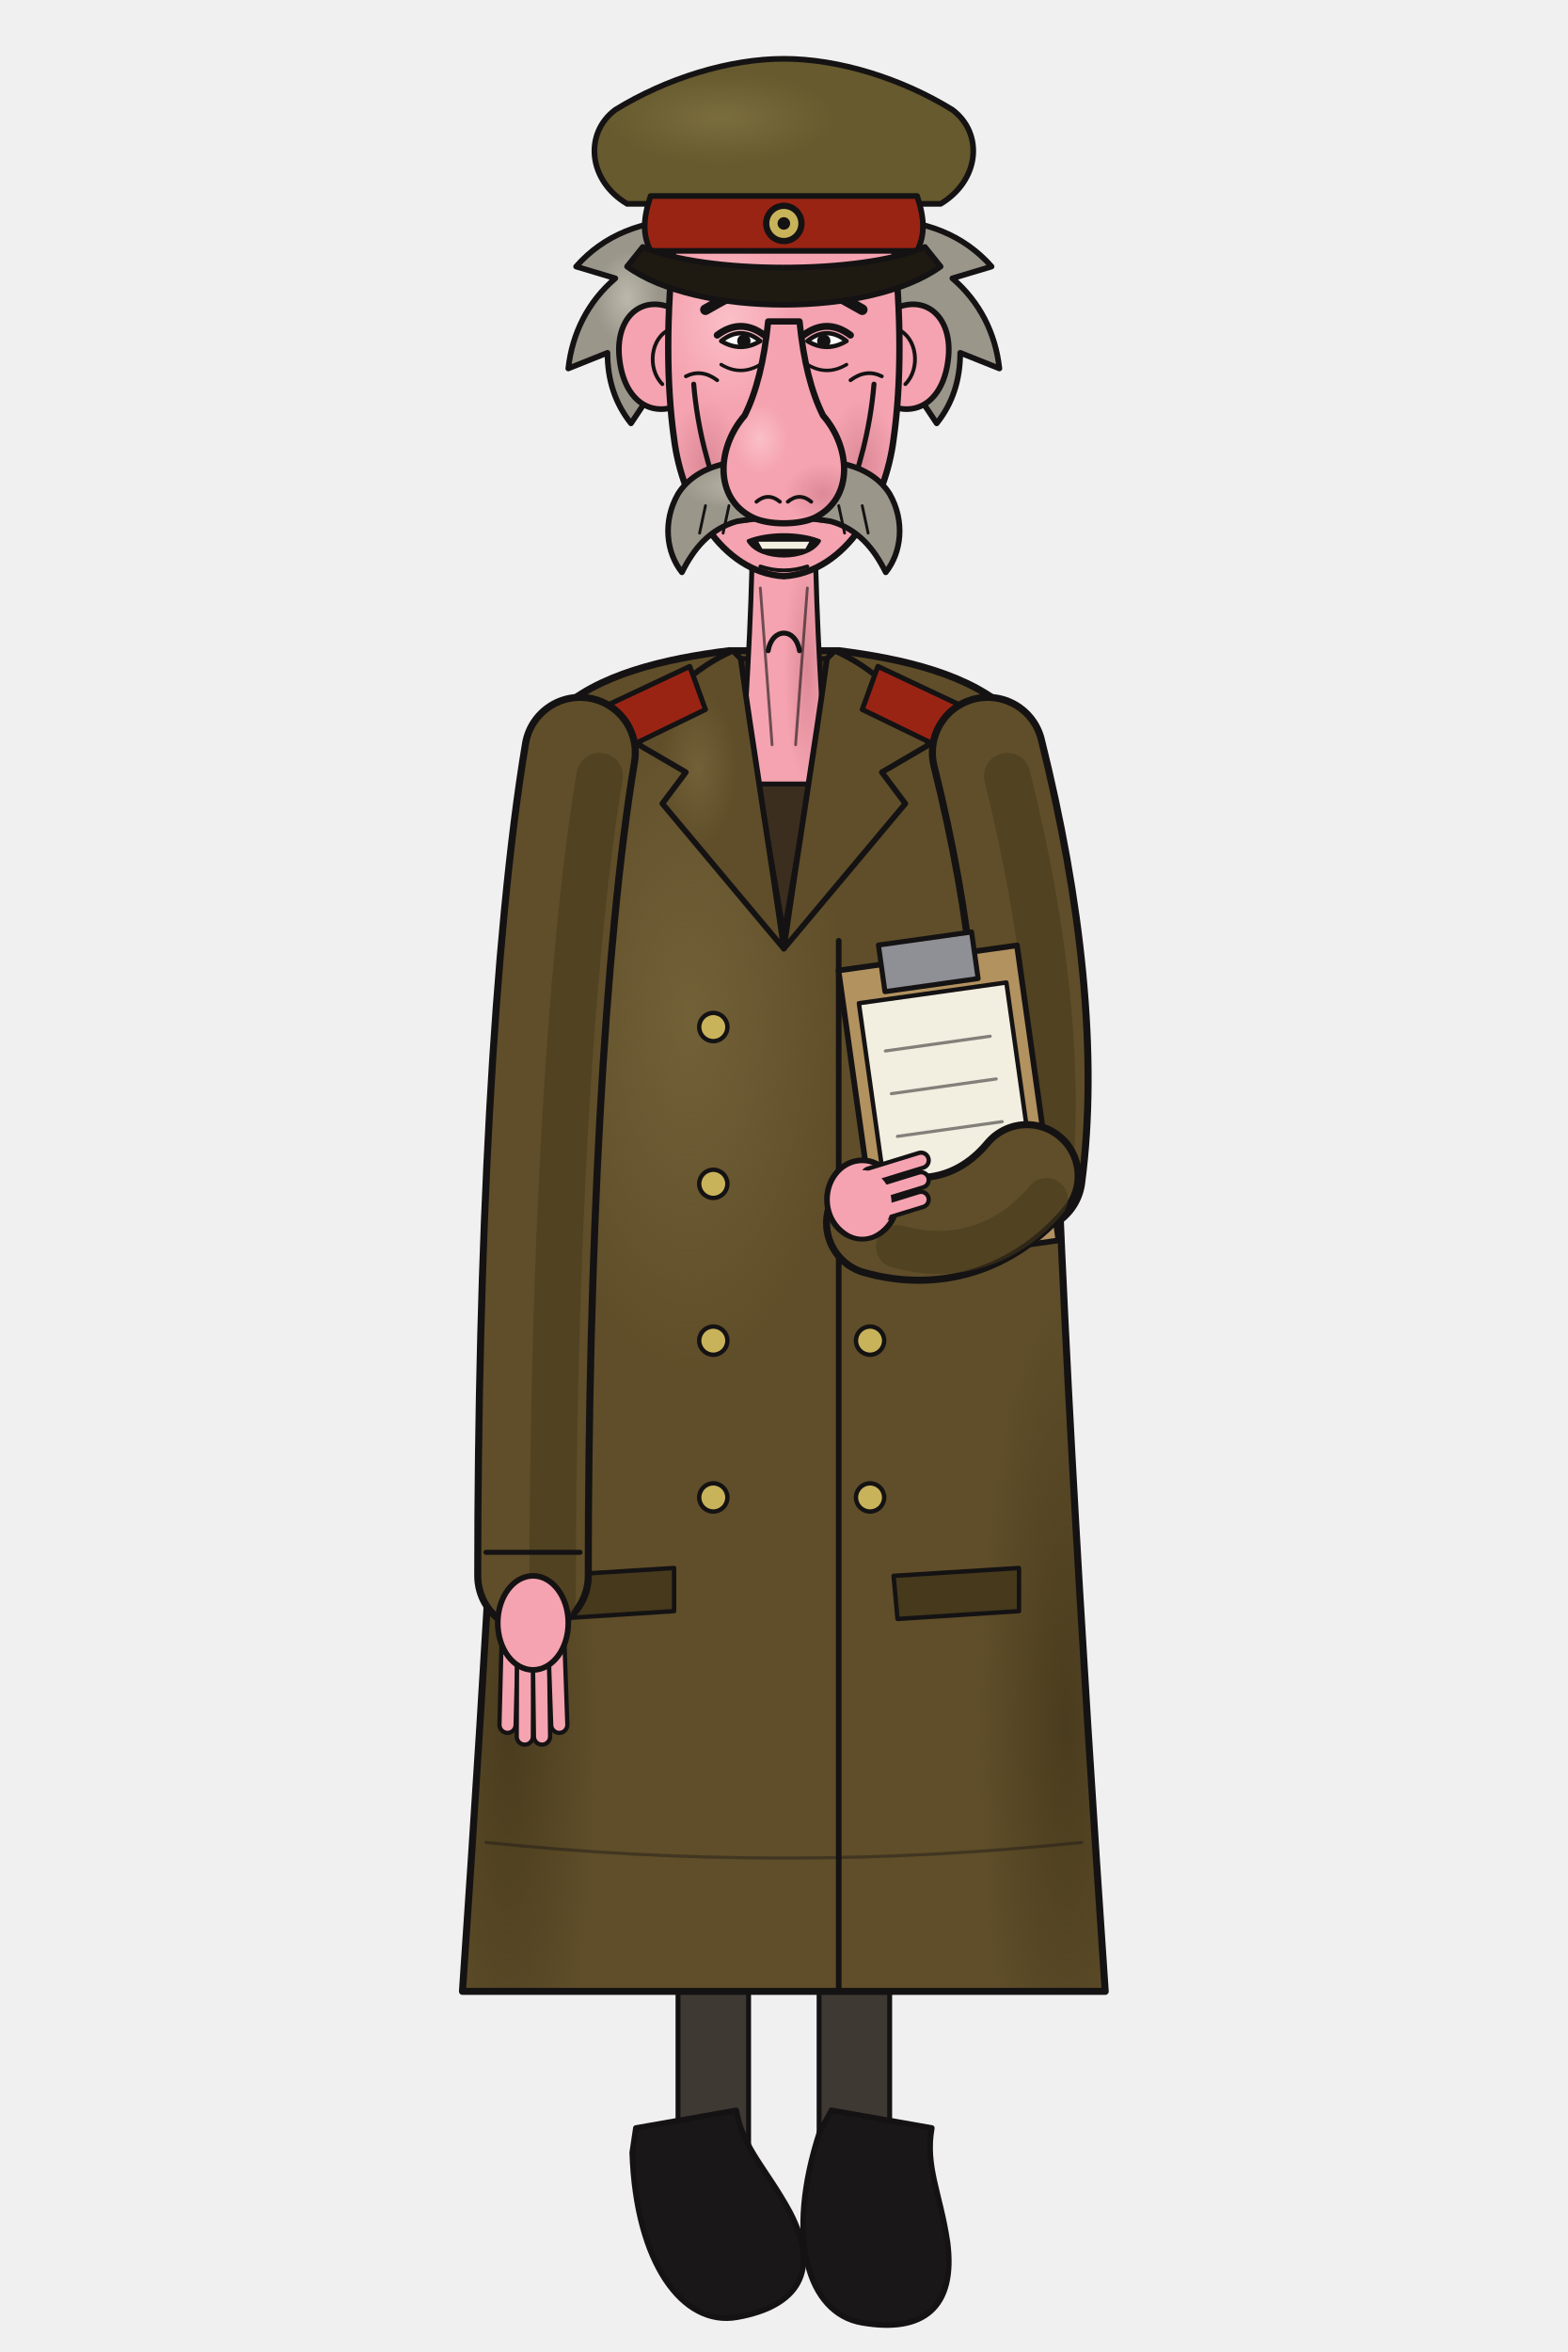
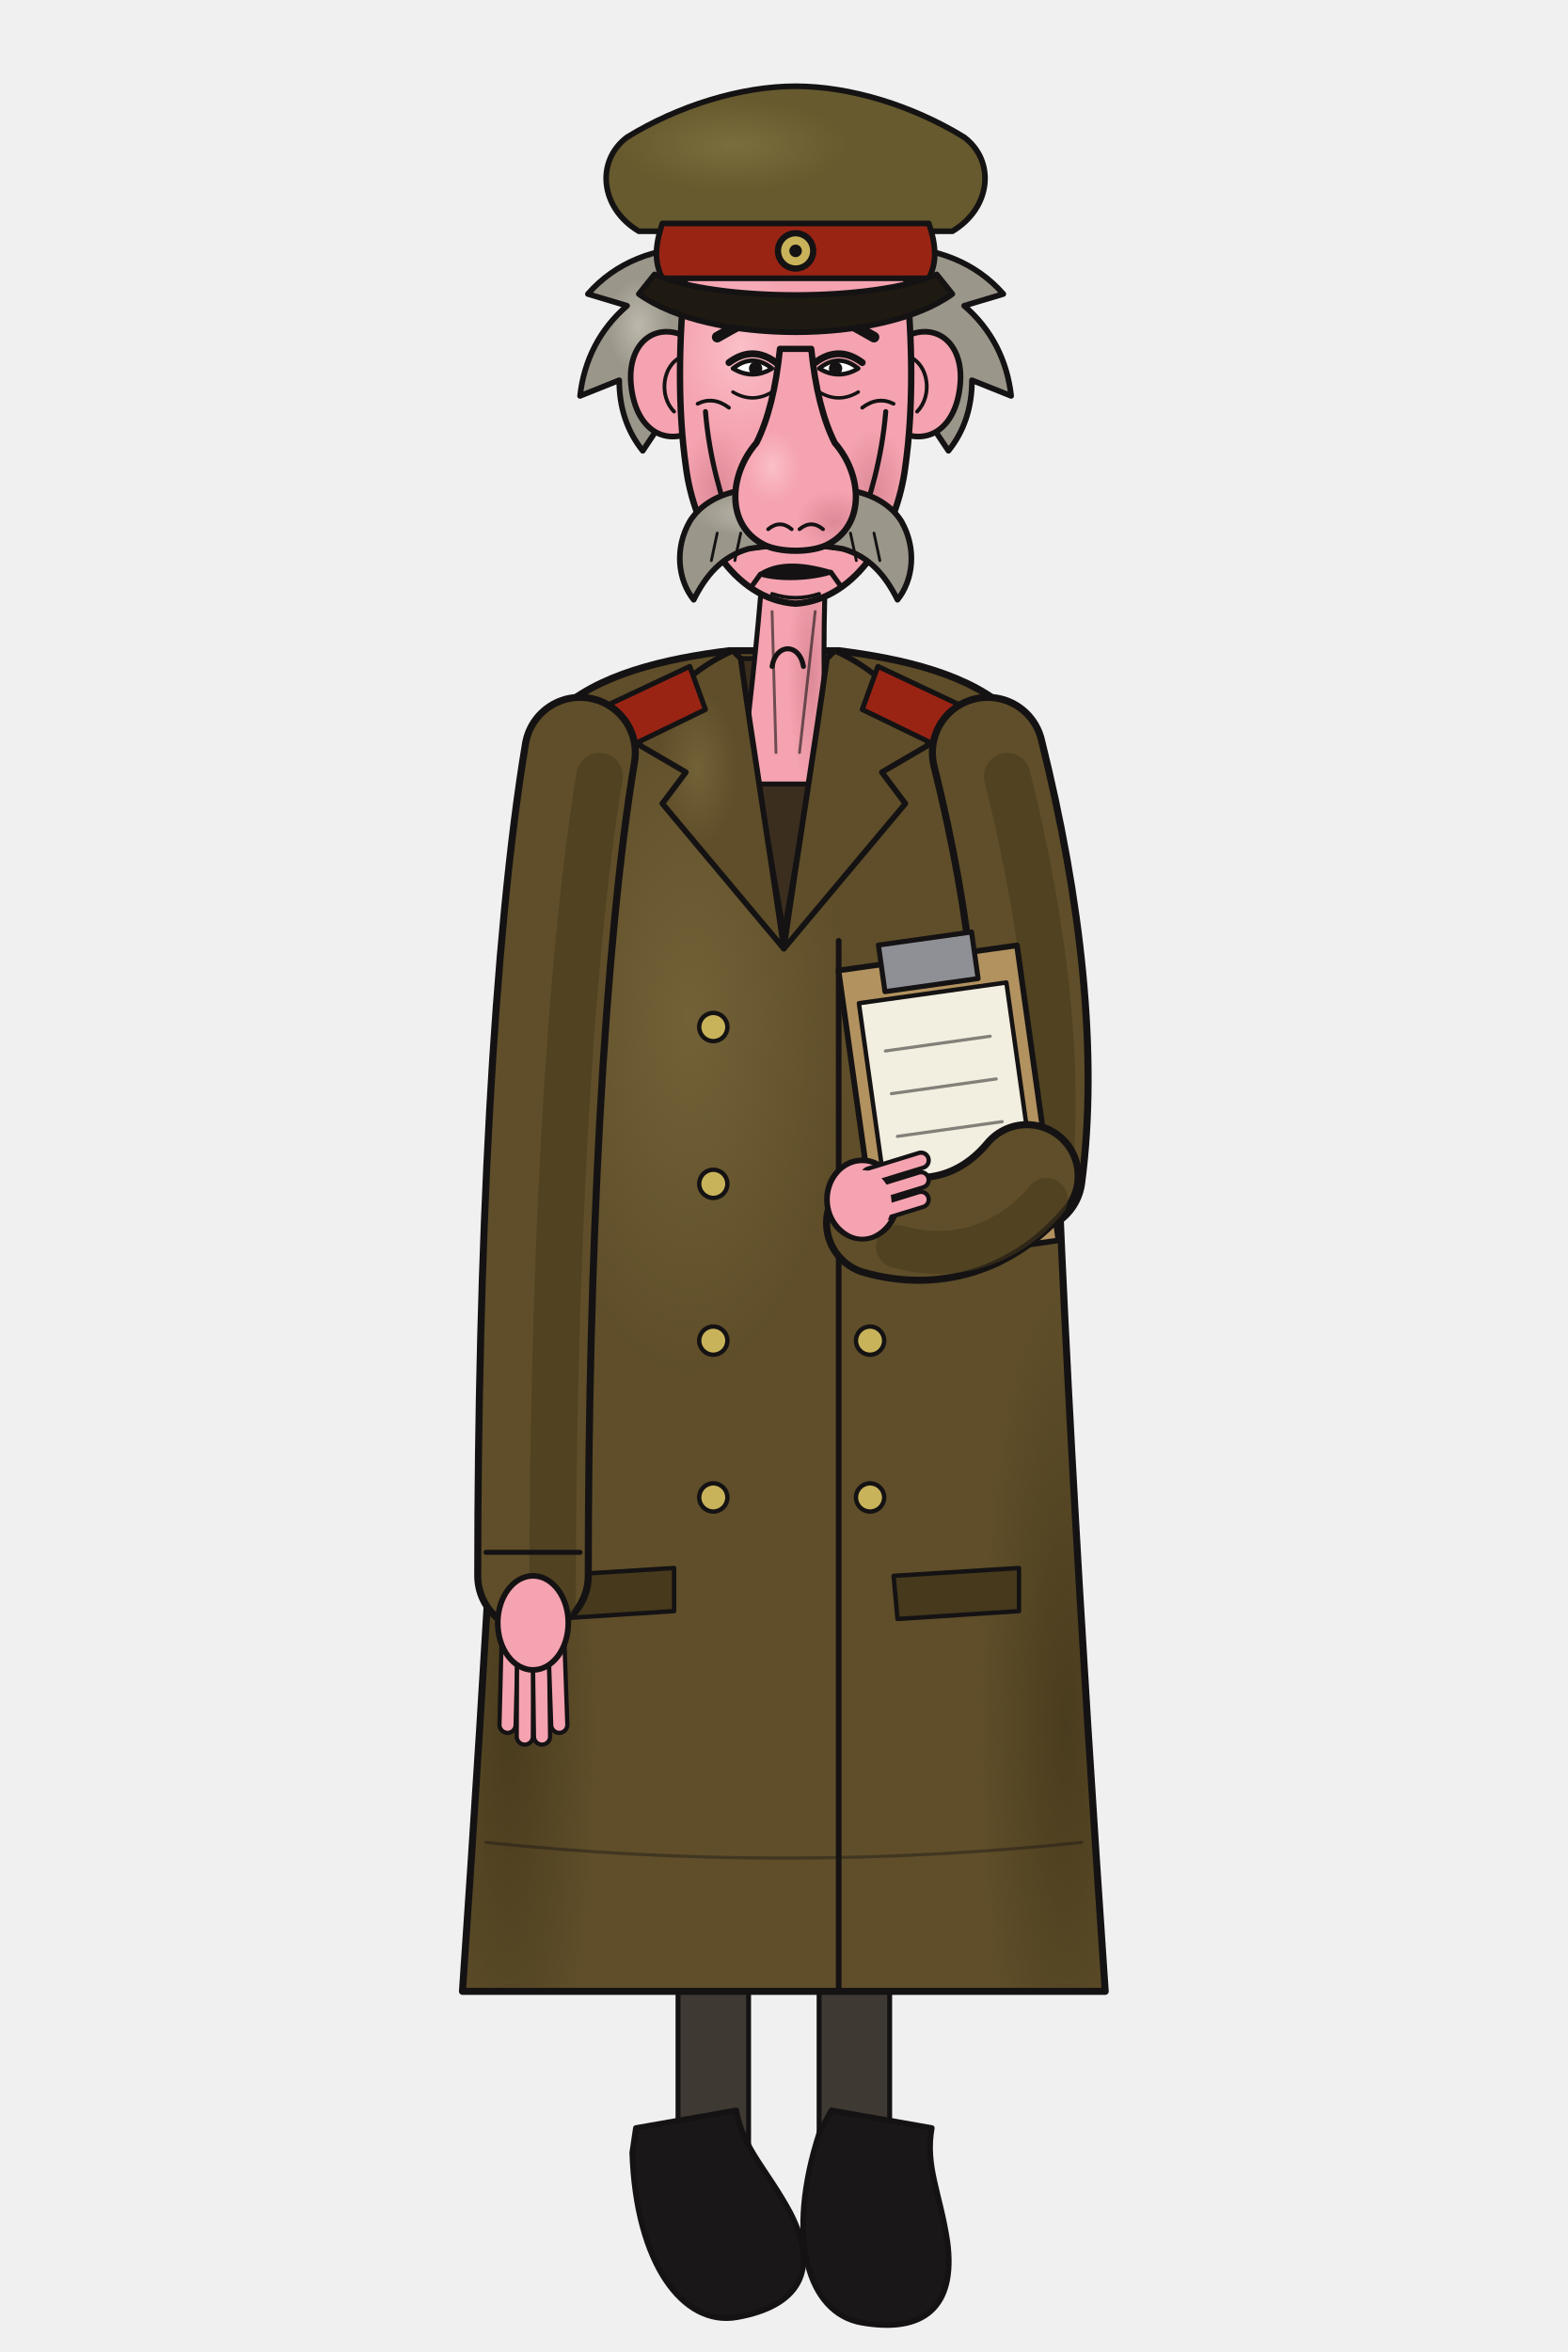
<svg xmlns="http://www.w3.org/2000/svg" width="800" height="1200" viewBox="0 0 400 600">
  <defs>
    <radialGradient id="g1">
      <stop offset="0" stop-color="#76643A" stop-opacity="0.85" />
      <stop offset="0.0" stop-color="#76643A" stop-opacity="0.85" />
      <stop offset="1" stop-color="#76643A" stop-opacity="0" />
    </radialGradient>
    <clipPath id="s1">
      <path d="M186,166 C170,168 152,172 142,182 C134,194 132,214 132,240 C130,320 124,420 118,508 L282,508 C276,420 270,320 268,240 C268,214 266,194 258,182 C248,172 230,168 214,166 Z" />
    </clipPath>
    <radialGradient id="g2">
      <stop offset="0" stop-color="#46391C" stop-opacity="0.85" />
      <stop offset="0.0" stop-color="#46391C" stop-opacity="0.85" />
      <stop offset="1" stop-color="#46391C" stop-opacity="0" />
    </radialGradient>
    <clipPath id="s2">
      <path d="M186,166 C170,168 152,172 142,182 C134,194 132,214 132,240 C130,320 124,420 118,508 L282,508 C276,420 270,320 268,240 C268,214 266,194 258,182 C248,172 230,168 214,166 Z" />
    </clipPath>
    <radialGradient id="g3">
      <stop offset="0" stop-color="#46391C" stop-opacity="0.85" />
      <stop offset="0.0" stop-color="#46391C" stop-opacity="0.85" />
      <stop offset="1" stop-color="#46391C" stop-opacity="0" />
    </radialGradient>
    <clipPath id="s3">
      <path d="M186,166 C170,168 152,172 142,182 C134,194 132,214 132,240 C130,320 124,420 118,508 L282,508 C276,420 270,320 268,240 C268,214 266,194 258,182 C248,172 230,168 214,166 Z" />
    </clipPath>
    <radialGradient id="g4">
      <stop offset="0" stop-color="#D98593" stop-opacity="0.85" />
      <stop offset="0.0" stop-color="#D98593" stop-opacity="0.85" />
      <stop offset="1" stop-color="#D98593" stop-opacity="0" />
    </radialGradient>
    <clipPath id="s4">
-       <path d="M192,132 C192,150 191,170 189,200 L211,200 C209,170 208,150 208,132 Z" />
+       <path d="M195,139 C194,156 192,174 189,200 L211,200 C210,176 210,156 211,139 Z" />
    </clipPath>
    <radialGradient id="g5">
      <stop offset="0" stop-color="#76643A" stop-opacity="0.85" />
      <stop offset="0.0" stop-color="#76643A" stop-opacity="0.85" />
      <stop offset="1" stop-color="#76643A" stop-opacity="0" />
    </radialGradient>
    <clipPath id="s5">
      <path d="M187,166 C178,170 168,178 163,190 L175,197 L169,205 L200,242 C196,214 192,190 189,168 Z" />
    </clipPath>
    <radialGradient id="g6">
      <stop offset="0" stop-color="#76643A" stop-opacity="0.85" />
      <stop offset="0.0" stop-color="#76643A" stop-opacity="0.85" />
      <stop offset="1" stop-color="#76643A" stop-opacity="0" />
    </radialGradient>
    <clipPath id="s6">
      <path d="M 213.0,166.0 C 222.0,170.0 232.0,178.0 237.0,190.0 L 225.0,197.0 L 231.0,205.0 L 200.0,242.0 C 204.0,214.0 208.0,190.0 211.0,168.0 Z" />
    </clipPath>
    <radialGradient id="g7">
      <stop offset="0" stop-color="#C2BEB2" stop-opacity="0.85" />
      <stop offset="0.0" stop-color="#C2BEB2" stop-opacity="0.85" />
      <stop offset="1" stop-color="#C2BEB2" stop-opacity="0" />
    </radialGradient>
    <clipPath id="s7">
      <path d="M176,56 C164,56 154,60 147,68 L157,71 C150,77 146,85 145,94 L155,90 C155,97 157,103 161,108 L167,99 L170,104 L174,90 Z" />
    </clipPath>
    <radialGradient id="g8">
      <stop offset="0" stop-color="#C2BEB2" stop-opacity="0.85" />
      <stop offset="0.0" stop-color="#C2BEB2" stop-opacity="0.85" />
      <stop offset="1" stop-color="#C2BEB2" stop-opacity="0" />
    </radialGradient>
    <clipPath id="s8">
      <path d="M 224.0,56.0 C 236.0,56.0 246.0,60.0 253.0,68.0 L 243.0,71.0 C 250.0,77.0 254.0,85.0 255.0,94.0 L 245.0,90.0 C 245.0,97.0 243.0,103.0 239.0,108.0 L 233.0,99.0 L 230.0,104.0 L 226.0,90.0 Z" />
    </clipPath>
    <radialGradient id="g9">
      <stop offset="0" stop-color="#FBC4CC" stop-opacity="0.85" />
      <stop offset="0.0" stop-color="#FBC4CC" stop-opacity="0.85" />
      <stop offset="1" stop-color="#FBC4CC" stop-opacity="0" />
    </radialGradient>
    <clipPath id="s9">
      <path d="M172,62 C170,80 170,98 172,112 C174,128 184,146 200,147 C216,146 226,128 228,112 C230,98 230,80 228,62 Z" />
    </clipPath>
    <radialGradient id="g10">
      <stop offset="0" stop-color="#D98593" stop-opacity="0.85" />
      <stop offset="0.0" stop-color="#D98593" stop-opacity="0.85" />
      <stop offset="1" stop-color="#D98593" stop-opacity="0" />
    </radialGradient>
    <clipPath id="s10">
      <path d="M172,62 C170,80 170,98 172,112 C174,128 184,146 200,147 C216,146 226,128 228,112 C230,98 230,80 228,62 Z" />
    </clipPath>
    <radialGradient id="g11">
      <stop offset="0" stop-color="#D98593" stop-opacity="0.85" />
      <stop offset="0.0" stop-color="#D98593" stop-opacity="0.85" />
      <stop offset="1" stop-color="#D98593" stop-opacity="0" />
    </radialGradient>
    <clipPath id="s11">
      <path d="M172,62 C170,80 170,98 172,112 C174,128 184,146 200,147 C216,146 226,128 228,112 C230,98 230,80 228,62 Z" />
    </clipPath>
    <radialGradient id="g12">
      <stop offset="0" stop-color="#C2BEB2" stop-opacity="0.85" />
      <stop offset="0.0" stop-color="#C2BEB2" stop-opacity="0.85" />
      <stop offset="1" stop-color="#C2BEB2" stop-opacity="0" />
    </radialGradient>
    <clipPath id="s12">
      <path d="M200,119 C190,116 178,118 173,126 C169,133 170,141 174,146 C177,140 181,135 188,133 C194,132 198,132 200,133 C202,132 206,132 212,133 C219,135 223,140 226,146 C230,141 231,133 227,126 C222,118 210,116 200,119 Z" />
    </clipPath>
    <radialGradient id="g13">
      <stop offset="0" stop-color="#FBC4CC" stop-opacity="0.85" />
      <stop offset="0.0" stop-color="#FBC4CC" stop-opacity="0.85" />
      <stop offset="1" stop-color="#FBC4CC" stop-opacity="0" />
    </radialGradient>
    <clipPath id="s13">
      <path d="M196,82 C195,92 193,100 190,106 C183,114 182,127 192,132 C196,134 204,134 208,132 C218,127 217,114 210,106 C207,100 205,92 204,82 Z" />
    </clipPath>
    <radialGradient id="g14">
      <stop offset="0" stop-color="#D98593" stop-opacity="0.85" />
      <stop offset="0.0" stop-color="#D98593" stop-opacity="0.85" />
      <stop offset="1" stop-color="#D98593" stop-opacity="0" />
    </radialGradient>
    <clipPath id="s14">
      <path d="M196,82 C195,92 193,100 190,106 C183,114 182,127 192,132 C196,134 204,134 208,132 C218,127 217,114 210,106 C207,100 205,92 204,82 Z" />
    </clipPath>
    <radialGradient id="g15">
      <stop offset="0" stop-color="#7E7140" stop-opacity="0.85" />
      <stop offset="0.0" stop-color="#7E7140" stop-opacity="0.85" />
      <stop offset="1" stop-color="#7E7140" stop-opacity="0" />
    </radialGradient>
    <clipPath id="s15">
      <path d="M160,52 C150,46 149,34 157,28 C170,20 186,15 200,15 C214,15 230,20 243,28 C251,34 250,46 240,52 Z" />
    </clipPath>
  </defs>
  <path d="M173,506 L191,506 L191,552 L173,552 Z" fill="#3E3A33" stroke="#141213" stroke-width="1.26" stroke-linejoin="round" stroke-linecap="round" />
  <g transform="rotate(-10 182 580)">
    <path d="M167,546 C163,574 172,592 186,592 C202,592 209,584 204,568 C200,556 195,550 195,540 L169,540 Z" fill="#1A1718" stroke="#141213" stroke-width="1.44" stroke-linejoin="round" stroke-linecap="round" />
  </g>
  <path d="M209,506 L227,506 L227,552 L209,552 Z" fill="#3E3A33" stroke="#141213" stroke-width="1.26" stroke-linejoin="round" stroke-linecap="round" />
  <g transform="rotate(10 218 580)">
    <path d="M203,546 C199,574 208,592 222,592 C238,592 245,584 240,568 C236,556 231,550 231,540 L205,540 Z" fill="#1A1718" stroke="#141213" stroke-width="1.44" stroke-linejoin="round" stroke-linecap="round" />
  </g>
  <path d="M186,166 C170,168 152,172 142,182 C134,194 132,214 132,240 C130,320 124,420 118,508 L282,508 C276,420 270,320 268,240 C268,214 266,194 258,182 C248,172 230,168 214,166 Z" fill="#5F4E29" />
  <g clip-path="url(#s1)">
    <ellipse cx="176" cy="260" rx="40" ry="90" fill="url(#g1)" />
  </g>
  <g clip-path="url(#s2)">
    <ellipse cx="130" cy="440" rx="22" ry="110" fill="url(#g2)" />
  </g>
  <g clip-path="url(#s3)">
    <ellipse cx="272" cy="440" rx="22" ry="110" fill="url(#g3)" />
  </g>
  <path d="M186,166 C170,168 152,172 142,182 C134,194 132,214 132,240 C130,320 124,420 118,508 L282,508 C276,420 270,320 268,240 C268,214 266,194 258,182 C248,172 230,168 214,166 Z" fill="none" stroke="#141213" stroke-width="1.8" stroke-linejoin="round" stroke-linecap="round" />
  <path d="M188,168 L200,238 L212,168 Z" fill="#3B2E1F" stroke="#141213" stroke-width="1.26" stroke-linejoin="round" stroke-linecap="round" />
  <path d="M214,240 C214,320 214,420 214,508" fill="none" stroke="#141213" stroke-width="1.44" stroke-linejoin="round" stroke-linecap="round" />
  <ellipse cx="182.0" cy="262.0" rx="3.6" ry="3.6" fill="#C9B35A" stroke="#141213" stroke-width="1.12" />
  <ellipse cx="222.0" cy="262.0" rx="3.6" ry="3.6" fill="#C9B35A" stroke="#141213" stroke-width="1.12" />
  <ellipse cx="182.0" cy="302.0" rx="3.6" ry="3.6" fill="#C9B35A" stroke="#141213" stroke-width="1.12" />
  <ellipse cx="222.0" cy="302.0" rx="3.6" ry="3.6" fill="#C9B35A" stroke="#141213" stroke-width="1.12" />
  <ellipse cx="182.0" cy="342.0" rx="3.6" ry="3.6" fill="#C9B35A" stroke="#141213" stroke-width="1.12" />
  <ellipse cx="222.0" cy="342.0" rx="3.6" ry="3.6" fill="#C9B35A" stroke="#141213" stroke-width="1.12" />
  <ellipse cx="182.0" cy="382.0" rx="3.6" ry="3.6" fill="#C9B35A" stroke="#141213" stroke-width="1.12" />
  <ellipse cx="222.0" cy="382.0" rx="3.6" ry="3.6" fill="#C9B35A" stroke="#141213" stroke-width="1.12" />
  <path d="M140,402 L172,400 L172,411 L141,413 Z" fill="#46391C" stroke="#141213" stroke-width="1.12" stroke-linejoin="round" stroke-linecap="round" />
  <path d="M228,402 L260,400 L260,411 L229,413 Z" fill="#46391C" stroke="#141213" stroke-width="1.12" stroke-linejoin="round" stroke-linecap="round" />
  <path d="M124,470 Q200,478 276,470" fill="none" stroke="#141213" stroke-width="0.8" stroke-linejoin="round" stroke-linecap="round" opacity="0.4" />
-   <path d="M192,132 C192,150 191,170 189,200 L211,200 C209,170 208,150 208,132 Z" fill="#F5A3B0" />
+   <path d="M195,139 C194,156 192,174 189,200 L211,200 C210,176 210,156 211,139 Z" fill="#F5A3B0" />
  <g clip-path="url(#s4)">
-     <ellipse cx="206" cy="170" rx="6" ry="30" fill="url(#g4)" />
-   </g>
-   <path d="M192,132 C192,150 191,170 189,200 L211,200 C209,170 208,150 208,132 Z" fill="none" stroke="#141213" stroke-width="1.26" stroke-linejoin="round" stroke-linecap="round" />
-   <path d="M196,166 C197,160 203,160 204,166" fill="none" stroke="#141213" stroke-width="1.28" stroke-linejoin="round" stroke-linecap="round" />
-   <path d="M194,150 L197,190 M206,150 L203,190" fill="none" stroke="#141213" stroke-width="0.72" stroke-linejoin="round" stroke-linecap="round" opacity="0.6" />
+     <ellipse cx="207" cy="172" rx="6" ry="30" fill="url(#g4)" />
+   </g>
+   <path d="M195,139 C194,156 192,174 189,200 L211,200 C210,176 210,156 211,139 Z" fill="none" stroke="#141213" stroke-width="1.26" stroke-linejoin="round" stroke-linecap="round" />
+   <path d="M197,170 C198,164 204,164 205,170" fill="none" stroke="#141213" stroke-width="1.28" stroke-linejoin="round" stroke-linecap="round" />
+   <path d="M197,156 L198,192 M208,156 L204,192" fill="none" stroke="#141213" stroke-width="0.72" stroke-linejoin="round" stroke-linecap="round" opacity="0.6" />
  <path d="M187,166 C178,170 168,178 163,190 L175,197 L169,205 L200,242 C196,214 192,190 189,168 Z" fill="#5F4E29" />
  <g clip-path="url(#s5)">
    <ellipse cx="178" cy="196" rx="10" ry="20" fill="url(#g5)" />
  </g>
  <path d="M187,166 C178,170 168,178 163,190 L175,197 L169,205 L200,242 C196,214 192,190 189,168 Z" fill="none" stroke="#141213" stroke-width="1.44" stroke-linejoin="round" stroke-linecap="round" />
  <path d="M 213.0,166.0 C 222.0,170.0 232.0,178.0 237.0,190.0 L 225.0,197.0 L 231.0,205.0 L 200.0,242.0 C 204.0,214.0 208.0,190.0 211.0,168.0 Z" fill="#5F4E29" />
  <g clip-path="url(#s6)">
    <ellipse cx="178" cy="196" rx="10" ry="20" fill="url(#g6)" />
  </g>
  <path d="M 213.0,166.0 C 222.0,170.0 232.0,178.0 237.0,190.0 L 225.0,197.0 L 231.0,205.0 L 200.0,242.0 C 204.0,214.0 208.0,190.0 211.0,168.0 Z" fill="none" stroke="#141213" stroke-width="1.44" stroke-linejoin="round" stroke-linecap="round" />
  <path d="M142,186 L176,170 L180,181 L147,197 Z" fill="#9A2414" stroke="#141213" stroke-width="1.28" stroke-linejoin="round" stroke-linecap="round" />
  <path d="M 258.0,186.0 L 224.0,170.0 L 220.0,181.0 L 253.0,197.0 Z" fill="#9A2414" stroke="#141213" stroke-width="1.28" stroke-linejoin="round" stroke-linecap="round" />
  <path d="M148,192 C140,240 136,320 136,402" fill="none" stroke="#141213" stroke-width="30" stroke-linejoin="round" stroke-linecap="round" />
  <path d="M148,192 C140,240 136,320 136,402" fill="none" stroke="#5F4E29" stroke-width="26.4" stroke-linejoin="round" stroke-linecap="round" />
  <path d="M148,192 C140,240 136,320 136,402" fill="none" stroke="#46391C" stroke-width="11.88" stroke-linejoin="round" stroke-linecap="round" transform="translate(5,6)" opacity="0.55" />
  <path d="M124,396 L148,396" fill="none" stroke="#141213" stroke-width="1.28" stroke-linejoin="round" stroke-linecap="round" />
  <path d="M130,420 L129.5,440" fill="none" stroke="#141213" stroke-width="5.2" stroke-linejoin="round" stroke-linecap="round" />
  <path d="M130,420 L129.5,440" fill="none" stroke="#F5A3B0" stroke-width="3.04" stroke-linejoin="round" stroke-linecap="round" />
  <path d="M134,420 L133.9,443" fill="none" stroke="#141213" stroke-width="5.2" stroke-linejoin="round" stroke-linecap="round" />
  <path d="M134,420 L133.9,443" fill="none" stroke="#F5A3B0" stroke-width="3.04" stroke-linejoin="round" stroke-linecap="round" />
  <path d="M138,420 L138.3,443" fill="none" stroke="#141213" stroke-width="5.2" stroke-linejoin="round" stroke-linecap="round" />
  <path d="M138,420 L138.3,443" fill="none" stroke="#F5A3B0" stroke-width="3.04" stroke-linejoin="round" stroke-linecap="round" />
  <path d="M142,420 L142.7,440" fill="none" stroke="#141213" stroke-width="5.2" stroke-linejoin="round" stroke-linecap="round" />
  <path d="M142,420 L142.7,440" fill="none" stroke="#F5A3B0" stroke-width="3.04" stroke-linejoin="round" stroke-linecap="round" />
  <ellipse cx="136.0" cy="414.0" rx="9.0" ry="12.0" fill="#F5A3B0" stroke="#141213" stroke-width="1.44" />
  <ellipse cx="136.0" cy="415.0" rx="7.5" ry="10.0" fill="#F5A3B0" />
  <path d="M252,192 C262,232 266,270 262,300" fill="none" stroke="#141213" stroke-width="30" stroke-linejoin="round" stroke-linecap="round" />
  <path d="M252,192 C262,232 266,270 262,300" fill="none" stroke="#5F4E29" stroke-width="26.4" stroke-linejoin="round" stroke-linecap="round" />
  <path d="M252,192 C262,232 266,270 262,300" fill="none" stroke="#46391C" stroke-width="11.88" stroke-linejoin="round" stroke-linecap="round" transform="translate(5,6)" opacity="0.55" />
  <g transform="rotate(-8 242 282)">
    <path d="M219.0,244.0 L265.0,244.0 L265.0,320.0 L219.0,320.0 Z" fill="#B2925F" stroke="#141213" stroke-width="1.44" stroke-linejoin="round" stroke-linecap="round" />
    <path d="M223.0,253.0 L261.0,253.0 L261.0,316.0 L223.0,316.0 Z" fill="#F2EEE0" stroke="#141213" stroke-width="1.12" stroke-linejoin="round" stroke-linecap="round" />
    <path d="M228.0,266.0 L255.0,266.0" fill="none" stroke="#141213" stroke-width="0.8" stroke-linejoin="round" stroke-linecap="round" opacity="0.5" />
    <path d="M228.0,277.0 L255.0,277.0" fill="none" stroke="#141213" stroke-width="0.8" stroke-linejoin="round" stroke-linecap="round" opacity="0.5" />
    <path d="M228.0,288.0 L255.0,288.0" fill="none" stroke="#141213" stroke-width="0.8" stroke-linejoin="round" stroke-linecap="round" opacity="0.5" />
    <path d="M230,239.0 L254,239.0 L254,251.0 L230,251.0 Z" fill="#8E9096" stroke="#141213" stroke-width="1.28" stroke-linejoin="round" stroke-linecap="round" />
  </g>
  <path d="M262,300 C252,312 238,316 224,312" fill="none" stroke="#141213" stroke-width="28" stroke-linejoin="round" stroke-linecap="round" />
  <path d="M262,300 C252,312 238,316 224,312" fill="none" stroke="#5F4E29" stroke-width="24.4" stroke-linejoin="round" stroke-linecap="round" />
  <path d="M262,300 C252,312 238,316 224,312" fill="none" stroke="#46391C" stroke-width="10.98" stroke-linejoin="round" stroke-linecap="round" transform="translate(5,6)" opacity="0.55" />
  <ellipse cx="220.0" cy="306.0" rx="9.0" ry="10.0" fill="#F5A3B0" stroke="#141213" stroke-width="1.44" />
  <path d="M222,300 L235,296" fill="none" stroke="#141213" stroke-width="5" stroke-linejoin="round" stroke-linecap="round" />
  <path d="M222,300 L235,296" fill="none" stroke="#F5A3B0" stroke-width="2.84" stroke-linejoin="round" stroke-linecap="round" />
  <path d="M222,305 L235,301" fill="none" stroke="#141213" stroke-width="5" stroke-linejoin="round" stroke-linecap="round" />
  <path d="M222,305 L235,301" fill="none" stroke="#F5A3B0" stroke-width="2.84" stroke-linejoin="round" stroke-linecap="round" />
  <path d="M222,310 L235,306" fill="none" stroke="#141213" stroke-width="5" stroke-linejoin="round" stroke-linecap="round" />
  <path d="M222,310 L235,306" fill="none" stroke="#F5A3B0" stroke-width="2.84" stroke-linejoin="round" stroke-linecap="round" />
  <ellipse cx="220.0" cy="307.0" rx="7.5" ry="8.5" fill="#F5A3B0" />
-   <path d="M176,56 C164,56 154,60 147,68 L157,71 C150,77 146,85 145,94 L155,90 C155,97 157,103 161,108 L167,99 L170,104 L174,90 Z" fill="#9A968A" />
-   <g clip-path="url(#s7)">
-     <ellipse cx="160" cy="76" rx="8" ry="12" fill="url(#g7)" />
-   </g>
-   <path d="M176,56 C164,56 154,60 147,68 L157,71 C150,77 146,85 145,94 L155,90 C155,97 157,103 161,108 L167,99 L170,104 L174,90 Z" fill="none" stroke="#141213" stroke-width="1.44" stroke-linejoin="round" stroke-linecap="round" />
-   <path d="M 224.0,56.0 C 236.0,56.0 246.0,60.0 253.0,68.0 L 243.0,71.0 C 250.0,77.0 254.0,85.0 255.0,94.0 L 245.0,90.0 C 245.0,97.0 243.0,103.0 239.0,108.0 L 233.0,99.0 L 230.0,104.0 L 226.0,90.0 Z" fill="#9A968A" />
-   <g clip-path="url(#s8)">
-     <ellipse cx="160" cy="76" rx="8" ry="12" fill="url(#g8)" />
-   </g>
-   <path d="M 224.0,56.0 C 236.0,56.0 246.0,60.0 253.0,68.0 L 243.0,71.0 C 250.0,77.0 254.0,85.0 255.0,94.0 L 245.0,90.0 C 245.0,97.0 243.0,103.0 239.0,108.0 L 233.0,99.0 L 230.0,104.0 L 226.0,90.0 Z" fill="none" stroke="#141213" stroke-width="1.44" stroke-linejoin="round" stroke-linecap="round" />
-   <path d="M174,80 C165,74 157,80 158,91 C159,102 166,107 174,103" fill="#F5A3B0" stroke="#141213" stroke-width="1.44" stroke-linejoin="round" stroke-linecap="round" />
-   <path d="M 226.0,80.0 C 235.0,74.0 243.0,80.0 242.0,91.0 C 241.0,102.0 234.0,107.0 226.0,103.0" fill="#F5A3B0" stroke="#141213" stroke-width="1.44" stroke-linejoin="round" stroke-linecap="round" />
-   <path d="M171,84 C166,86 165,94 169,98 M229,84 C234,86 235,94 231,98" fill="none" stroke="#141213" stroke-width="0.96" stroke-linejoin="round" stroke-linecap="round" />
-   <path d="M172,62 C170,80 170,98 172,112 C174,128 184,146 200,147 C216,146 226,128 228,112 C230,98 230,80 228,62 Z" fill="#F5A3B0" />
-   <g clip-path="url(#s9)">
-     <ellipse cx="186" cy="82" rx="16" ry="22" fill="url(#g9)" />
-   </g>
-   <g clip-path="url(#s10)">
-     <ellipse cx="180" cy="118" rx="9" ry="16" fill="url(#g10)" />
-   </g>
-   <g clip-path="url(#s11)">
-     <ellipse cx="220" cy="118" rx="9" ry="16" fill="url(#g11)" />
-   </g>
-   <path d="M172,62 C170,80 170,98 172,112 C174,128 184,146 200,147 C216,146 226,128 228,112 C230,98 230,80 228,62 Z" fill="none" stroke="#141213" stroke-width="1.62" stroke-linejoin="round" stroke-linecap="round" />
-   <path d="M184,87 Q189,83 194,87 Q189,90 184,87 Z" fill="#FFFFFF" stroke="#141213" stroke-width="1.12" stroke-linejoin="round" stroke-linecap="round" />
-   <ellipse cx="189.8" cy="87.0" rx="1.7" ry="1.7" fill="#141213" />
-   <path d="M183,85.5 Q189,81 195,85.5" fill="none" stroke="#141213" stroke-width="1.76" stroke-linejoin="round" stroke-linecap="round" />
-   <path d="M184,93 Q189,96 194,93" fill="none" stroke="#141213" stroke-width="0.88" stroke-linejoin="round" stroke-linecap="round" />
-   <path d="M180,79 Q187,75 194,71.5" fill="none" stroke="#141213" stroke-width="2.72" stroke-linejoin="round" stroke-linecap="round" />
-   <path d="M206,87 Q211,83 216,87 Q211,90 206,87 Z" fill="#FFFFFF" stroke="#141213" stroke-width="1.12" stroke-linejoin="round" stroke-linecap="round" />
-   <ellipse cx="210.2" cy="87.0" rx="1.7" ry="1.7" fill="#141213" />
-   <path d="M205,85.5 Q211,81 217,85.5" fill="none" stroke="#141213" stroke-width="1.76" stroke-linejoin="round" stroke-linecap="round" />
-   <path d="M206,93 Q211,96 216,93" fill="none" stroke="#141213" stroke-width="0.88" stroke-linejoin="round" stroke-linecap="round" />
-   <path d="M220,79 Q213,75 206,71.5" fill="none" stroke="#141213" stroke-width="2.72" stroke-linejoin="round" stroke-linecap="round" />
-   <path d="M177,98 C178,110 181,120 184,128 M223,98 C222,110 219,120 216,128" fill="none" stroke="#141213" stroke-width="1.28" stroke-linejoin="round" stroke-linecap="round" />
-   <path d="M175,96 Q179,94 183,97 M225,96 Q221,94 217,97" fill="none" stroke="#141213" stroke-width="0.96" stroke-linejoin="round" stroke-linecap="round" />
-   <path d="M191,138 C196,136 204,136 209,138 C206,143 194,143 191,138 Z" fill="#141213" stroke="#141213" stroke-width="0.96" stroke-linejoin="round" stroke-linecap="round" />
-   <path d="M193.5,138.2 L206.5,138.2 L205.5,140 L194.5,140 Z" fill="#F4F0E2" />
-   <path d="M194,144.5 Q200,146.5 206,144.5" fill="none" stroke="#141213" stroke-width="0.96" stroke-linejoin="round" stroke-linecap="round" />
-   <path d="M200,119 C190,116 178,118 173,126 C169,133 170,141 174,146 C177,140 181,135 188,133 C194,132 198,132 200,133 C202,132 206,132 212,133 C219,135 223,140 226,146 C230,141 231,133 227,126 C222,118 210,116 200,119 Z" fill="#9A968A" />
-   <g clip-path="url(#s12)">
-     <ellipse cx="190" cy="124" rx="16" ry="6" fill="url(#g12)" />
-   </g>
-   <path d="M200,119 C190,116 178,118 173,126 C169,133 170,141 174,146 C177,140 181,135 188,133 C194,132 198,132 200,133 C202,132 206,132 212,133 C219,135 223,140 226,146 C230,141 231,133 227,126 C222,118 210,116 200,119 Z" fill="none" stroke="#141213" stroke-width="1.44" stroke-linejoin="round" stroke-linecap="round" />
-   <path d="M180,129 l-1.5,7" fill="none" stroke="#141213" stroke-width="0.72" stroke-linejoin="round" stroke-linecap="round" />
-   <path d="M186,129 l-1.5,7" fill="none" stroke="#141213" stroke-width="0.72" stroke-linejoin="round" stroke-linecap="round" />
-   <path d="M192,126 l-1.5,7" fill="none" stroke="#141213" stroke-width="0.72" stroke-linejoin="round" stroke-linecap="round" />
-   <path d="M208,126 l1.5,7" fill="none" stroke="#141213" stroke-width="0.72" stroke-linejoin="round" stroke-linecap="round" />
-   <path d="M214,129 l1.5,7" fill="none" stroke="#141213" stroke-width="0.72" stroke-linejoin="round" stroke-linecap="round" />
-   <path d="M220,129 l1.5,7" fill="none" stroke="#141213" stroke-width="0.72" stroke-linejoin="round" stroke-linecap="round" />
-   <path d="M196,82 C195,92 193,100 190,106 C183,114 182,127 192,132 C196,134 204,134 208,132 C218,127 217,114 210,106 C207,100 205,92 204,82 Z" fill="#F5A3B0" />
-   <g clip-path="url(#s13)">
-     <ellipse cx="194" cy="112" rx="7" ry="9" fill="url(#g13)" />
-   </g>
-   <g clip-path="url(#s14)">
-     <ellipse cx="210" cy="126" rx="10" ry="8" fill="url(#g14)" />
-   </g>
-   <path d="M196,82 C195,92 193,100 190,106 C183,114 182,127 192,132 C196,134 204,134 208,132 C218,127 217,114 210,106 C207,100 205,92 204,82 Z" fill="none" stroke="#141213" stroke-width="1.6" stroke-linejoin="round" stroke-linecap="round" />
-   <path d="M193,128 Q196,125.5 199,128 M201,128 Q204,125.5 207,128" fill="none" stroke="#141213" stroke-width="0.96" stroke-linejoin="round" stroke-linecap="round" />
-   <path d="M160,52 C150,46 149,34 157,28 C170,20 186,15 200,15 C214,15 230,20 243,28 C251,34 250,46 240,52 Z" fill="#665A2E" />
-   <g clip-path="url(#s15)">
-     <ellipse cx="184" cy="30" rx="30" ry="12" fill="url(#g15)" />
-   </g>
-   <path d="M160,52 C150,46 149,34 157,28 C170,20 186,15 200,15 C214,15 230,20 243,28 C251,34 250,46 240,52 Z" fill="none" stroke="#141213" stroke-width="1.44" stroke-linejoin="round" stroke-linecap="round" />
-   <path d="M166,50 L234,50 C236,56 236,60 234,64 L166,64 C164,60 164,56 166,50 Z" fill="#9A2414" stroke="#141213" stroke-width="1.44" stroke-linejoin="round" stroke-linecap="round" />
-   <path d="M164,63 C180,70 220,70 236,63 L240,68 C222,81 178,81 160,68 Z" fill="#1E1A12" stroke="#141213" stroke-width="1.44" stroke-linejoin="round" stroke-linecap="round" />
-   <ellipse cx="200.0" cy="57.0" rx="4.5" ry="4.5" fill="#C9B35A" stroke="#141213" stroke-width="1.6" />
-   <ellipse cx="200.0" cy="57.0" rx="1.6" ry="1.6" fill="#141213" />
+   <g transform="translate(3,7)">
+     <path d="M176,56 C164,56 154,60 147,68 L157,71 C150,77 146,85 145,94 L155,90 C155,97 157,103 161,108 L167,99 L170,104 L174,90 Z" fill="#9A968A" />
+     <g clip-path="url(#s7)">
+       <ellipse cx="160" cy="76" rx="8" ry="12" fill="url(#g7)" />
+     </g>
+     <path d="M176,56 C164,56 154,60 147,68 L157,71 C150,77 146,85 145,94 L155,90 C155,97 157,103 161,108 L167,99 L170,104 L174,90 Z" fill="none" stroke="#141213" stroke-width="1.44" stroke-linejoin="round" stroke-linecap="round" />
+     <path d="M 224.0,56.0 C 236.0,56.0 246.0,60.0 253.0,68.0 L 243.0,71.0 C 250.0,77.0 254.0,85.0 255.0,94.0 L 245.0,90.0 C 245.0,97.0 243.0,103.0 239.0,108.0 L 233.0,99.0 L 230.0,104.0 L 226.0,90.0 Z" fill="#9A968A" />
+     <g clip-path="url(#s8)">
+       <ellipse cx="160" cy="76" rx="8" ry="12" fill="url(#g8)" />
+     </g>
+     <path d="M 224.0,56.0 C 236.0,56.0 246.0,60.0 253.0,68.0 L 243.0,71.0 C 250.0,77.0 254.0,85.0 255.0,94.0 L 245.0,90.0 C 245.0,97.0 243.0,103.0 239.0,108.0 L 233.0,99.0 L 230.0,104.0 L 226.0,90.0 Z" fill="none" stroke="#141213" stroke-width="1.44" stroke-linejoin="round" stroke-linecap="round" />
+     <path d="M174,80 C165,74 157,80 158,91 C159,102 166,107 174,103" fill="#F5A3B0" stroke="#141213" stroke-width="1.44" stroke-linejoin="round" stroke-linecap="round" />
+     <path d="M 226.0,80.0 C 235.0,74.0 243.0,80.0 242.0,91.0 C 241.0,102.0 234.0,107.0 226.0,103.0" fill="#F5A3B0" stroke="#141213" stroke-width="1.44" stroke-linejoin="round" stroke-linecap="round" />
+     <path d="M171,84 C166,86 165,94 169,98 M229,84 C234,86 235,94 231,98" fill="none" stroke="#141213" stroke-width="0.96" stroke-linejoin="round" stroke-linecap="round" />
+     <path d="M172,62 C170,80 170,98 172,112 C174,128 184,146 200,147 C216,146 226,128 228,112 C230,98 230,80 228,62 Z" fill="#F5A3B0" />
+     <g clip-path="url(#s9)">
+       <ellipse cx="186" cy="82" rx="16" ry="22" fill="url(#g9)" />
+     </g>
+     <g clip-path="url(#s10)">
+       <ellipse cx="180" cy="118" rx="9" ry="16" fill="url(#g10)" />
+     </g>
+     <g clip-path="url(#s11)">
+       <ellipse cx="220" cy="118" rx="9" ry="16" fill="url(#g11)" />
+     </g>
+     <path d="M172,62 C170,80 170,98 172,112 C174,128 184,146 200,147 C216,146 226,128 228,112 C230,98 230,80 228,62 Z" fill="none" stroke="#141213" stroke-width="1.62" stroke-linejoin="round" stroke-linecap="round" />
+     <path d="M184,87 Q189,83 194,87 Q189,90 184,87 Z" fill="#FFFFFF" stroke="#141213" stroke-width="1.12" stroke-linejoin="round" stroke-linecap="round" />
+     <ellipse cx="189.8" cy="87.0" rx="1.7" ry="1.7" fill="#141213" />
+     <path d="M183,85.5 Q189,81 195,85.5" fill="none" stroke="#141213" stroke-width="1.76" stroke-linejoin="round" stroke-linecap="round" />
+     <path d="M184,93 Q189,96 194,93" fill="none" stroke="#141213" stroke-width="0.88" stroke-linejoin="round" stroke-linecap="round" />
+     <path d="M180,79 Q187,75 194,71.5" fill="none" stroke="#141213" stroke-width="2.72" stroke-linejoin="round" stroke-linecap="round" />
+     <path d="M206,87 Q211,83 216,87 Q211,90 206,87 Z" fill="#FFFFFF" stroke="#141213" stroke-width="1.12" stroke-linejoin="round" stroke-linecap="round" />
+     <ellipse cx="210.2" cy="87.0" rx="1.7" ry="1.7" fill="#141213" />
+     <path d="M205,85.5 Q211,81 217,85.5" fill="none" stroke="#141213" stroke-width="1.76" stroke-linejoin="round" stroke-linecap="round" />
+     <path d="M206,93 Q211,96 216,93" fill="none" stroke="#141213" stroke-width="0.88" stroke-linejoin="round" stroke-linecap="round" />
+     <path d="M220,79 Q213,75 206,71.5" fill="none" stroke="#141213" stroke-width="2.72" stroke-linejoin="round" stroke-linecap="round" />
+     <path d="M177,98 C178,110 181,120 184,128 M223,98 C222,110 219,120 216,128" fill="none" stroke="#141213" stroke-width="1.28" stroke-linejoin="round" stroke-linecap="round" />
+     <path d="M175,96 Q179,94 183,97 M225,96 Q221,94 217,97" fill="none" stroke="#141213" stroke-width="0.96" stroke-linejoin="round" stroke-linecap="round" />
+     <path d="M191,139.5 C195,136.8 201,136.6 209,139 C204,140.6 196,141 191,139.5 Z" fill="#141213" stroke="#141213" stroke-width="1.12" stroke-linejoin="round" stroke-linecap="round" />
+     <path d="M191,139.5 L188.5,143 M209,139 L211.5,142.5" fill="none" stroke="#141213" stroke-width="1.28" stroke-linejoin="round" stroke-linecap="round" />
+     <path d="M194,144.5 Q200,146.5 206,144.5" fill="none" stroke="#141213" stroke-width="0.96" stroke-linejoin="round" stroke-linecap="round" />
+     <path d="M200,119 C190,116 178,118 173,126 C169,133 170,141 174,146 C177,140 181,135 188,133 C194,132 198,132 200,133 C202,132 206,132 212,133 C219,135 223,140 226,146 C230,141 231,133 227,126 C222,118 210,116 200,119 Z" fill="#9A968A" />
+     <g clip-path="url(#s12)">
+       <ellipse cx="190" cy="124" rx="16" ry="6" fill="url(#g12)" />
+     </g>
+     <path d="M200,119 C190,116 178,118 173,126 C169,133 170,141 174,146 C177,140 181,135 188,133 C194,132 198,132 200,133 C202,132 206,132 212,133 C219,135 223,140 226,146 C230,141 231,133 227,126 C222,118 210,116 200,119 Z" fill="none" stroke="#141213" stroke-width="1.44" stroke-linejoin="round" stroke-linecap="round" />
+     <path d="M180,129 l-1.5,7" fill="none" stroke="#141213" stroke-width="0.72" stroke-linejoin="round" stroke-linecap="round" />
+     <path d="M186,129 l-1.5,7" fill="none" stroke="#141213" stroke-width="0.72" stroke-linejoin="round" stroke-linecap="round" />
+     <path d="M192,126 l-1.5,7" fill="none" stroke="#141213" stroke-width="0.72" stroke-linejoin="round" stroke-linecap="round" />
+     <path d="M208,126 l1.5,7" fill="none" stroke="#141213" stroke-width="0.72" stroke-linejoin="round" stroke-linecap="round" />
+     <path d="M214,129 l1.5,7" fill="none" stroke="#141213" stroke-width="0.72" stroke-linejoin="round" stroke-linecap="round" />
+     <path d="M220,129 l1.5,7" fill="none" stroke="#141213" stroke-width="0.72" stroke-linejoin="round" stroke-linecap="round" />
+     <path d="M196,82 C195,92 193,100 190,106 C183,114 182,127 192,132 C196,134 204,134 208,132 C218,127 217,114 210,106 C207,100 205,92 204,82 Z" fill="#F5A3B0" />
+     <g clip-path="url(#s13)">
+       <ellipse cx="194" cy="112" rx="7" ry="9" fill="url(#g13)" />
+     </g>
+     <g clip-path="url(#s14)">
+       <ellipse cx="210" cy="126" rx="10" ry="8" fill="url(#g14)" />
+     </g>
+     <path d="M196,82 C195,92 193,100 190,106 C183,114 182,127 192,132 C196,134 204,134 208,132 C218,127 217,114 210,106 C207,100 205,92 204,82 Z" fill="none" stroke="#141213" stroke-width="1.6" stroke-linejoin="round" stroke-linecap="round" />
+     <path d="M193,128 Q196,125.5 199,128 M201,128 Q204,125.5 207,128" fill="none" stroke="#141213" stroke-width="0.96" stroke-linejoin="round" stroke-linecap="round" />
+     <path d="M160,52 C150,46 149,34 157,28 C170,20 186,15 200,15 C214,15 230,20 243,28 C251,34 250,46 240,52 Z" fill="#665A2E" />
+     <g clip-path="url(#s15)">
+       <ellipse cx="184" cy="30" rx="30" ry="12" fill="url(#g15)" />
+     </g>
+     <path d="M160,52 C150,46 149,34 157,28 C170,20 186,15 200,15 C214,15 230,20 243,28 C251,34 250,46 240,52 Z" fill="none" stroke="#141213" stroke-width="1.44" stroke-linejoin="round" stroke-linecap="round" />
+     <path d="M166,50 L234,50 C236,56 236,60 234,64 L166,64 C164,60 164,56 166,50 Z" fill="#9A2414" stroke="#141213" stroke-width="1.44" stroke-linejoin="round" stroke-linecap="round" />
+     <path d="M164,63 C180,70 220,70 236,63 L240,68 C222,81 178,81 160,68 Z" fill="#1E1A12" stroke="#141213" stroke-width="1.44" stroke-linejoin="round" stroke-linecap="round" />
+     <ellipse cx="200.0" cy="57.0" rx="4.5" ry="4.5" fill="#C9B35A" stroke="#141213" stroke-width="1.6" />
+     <ellipse cx="200.0" cy="57.0" rx="1.6" ry="1.6" fill="#141213" />
+   </g>
</svg>
